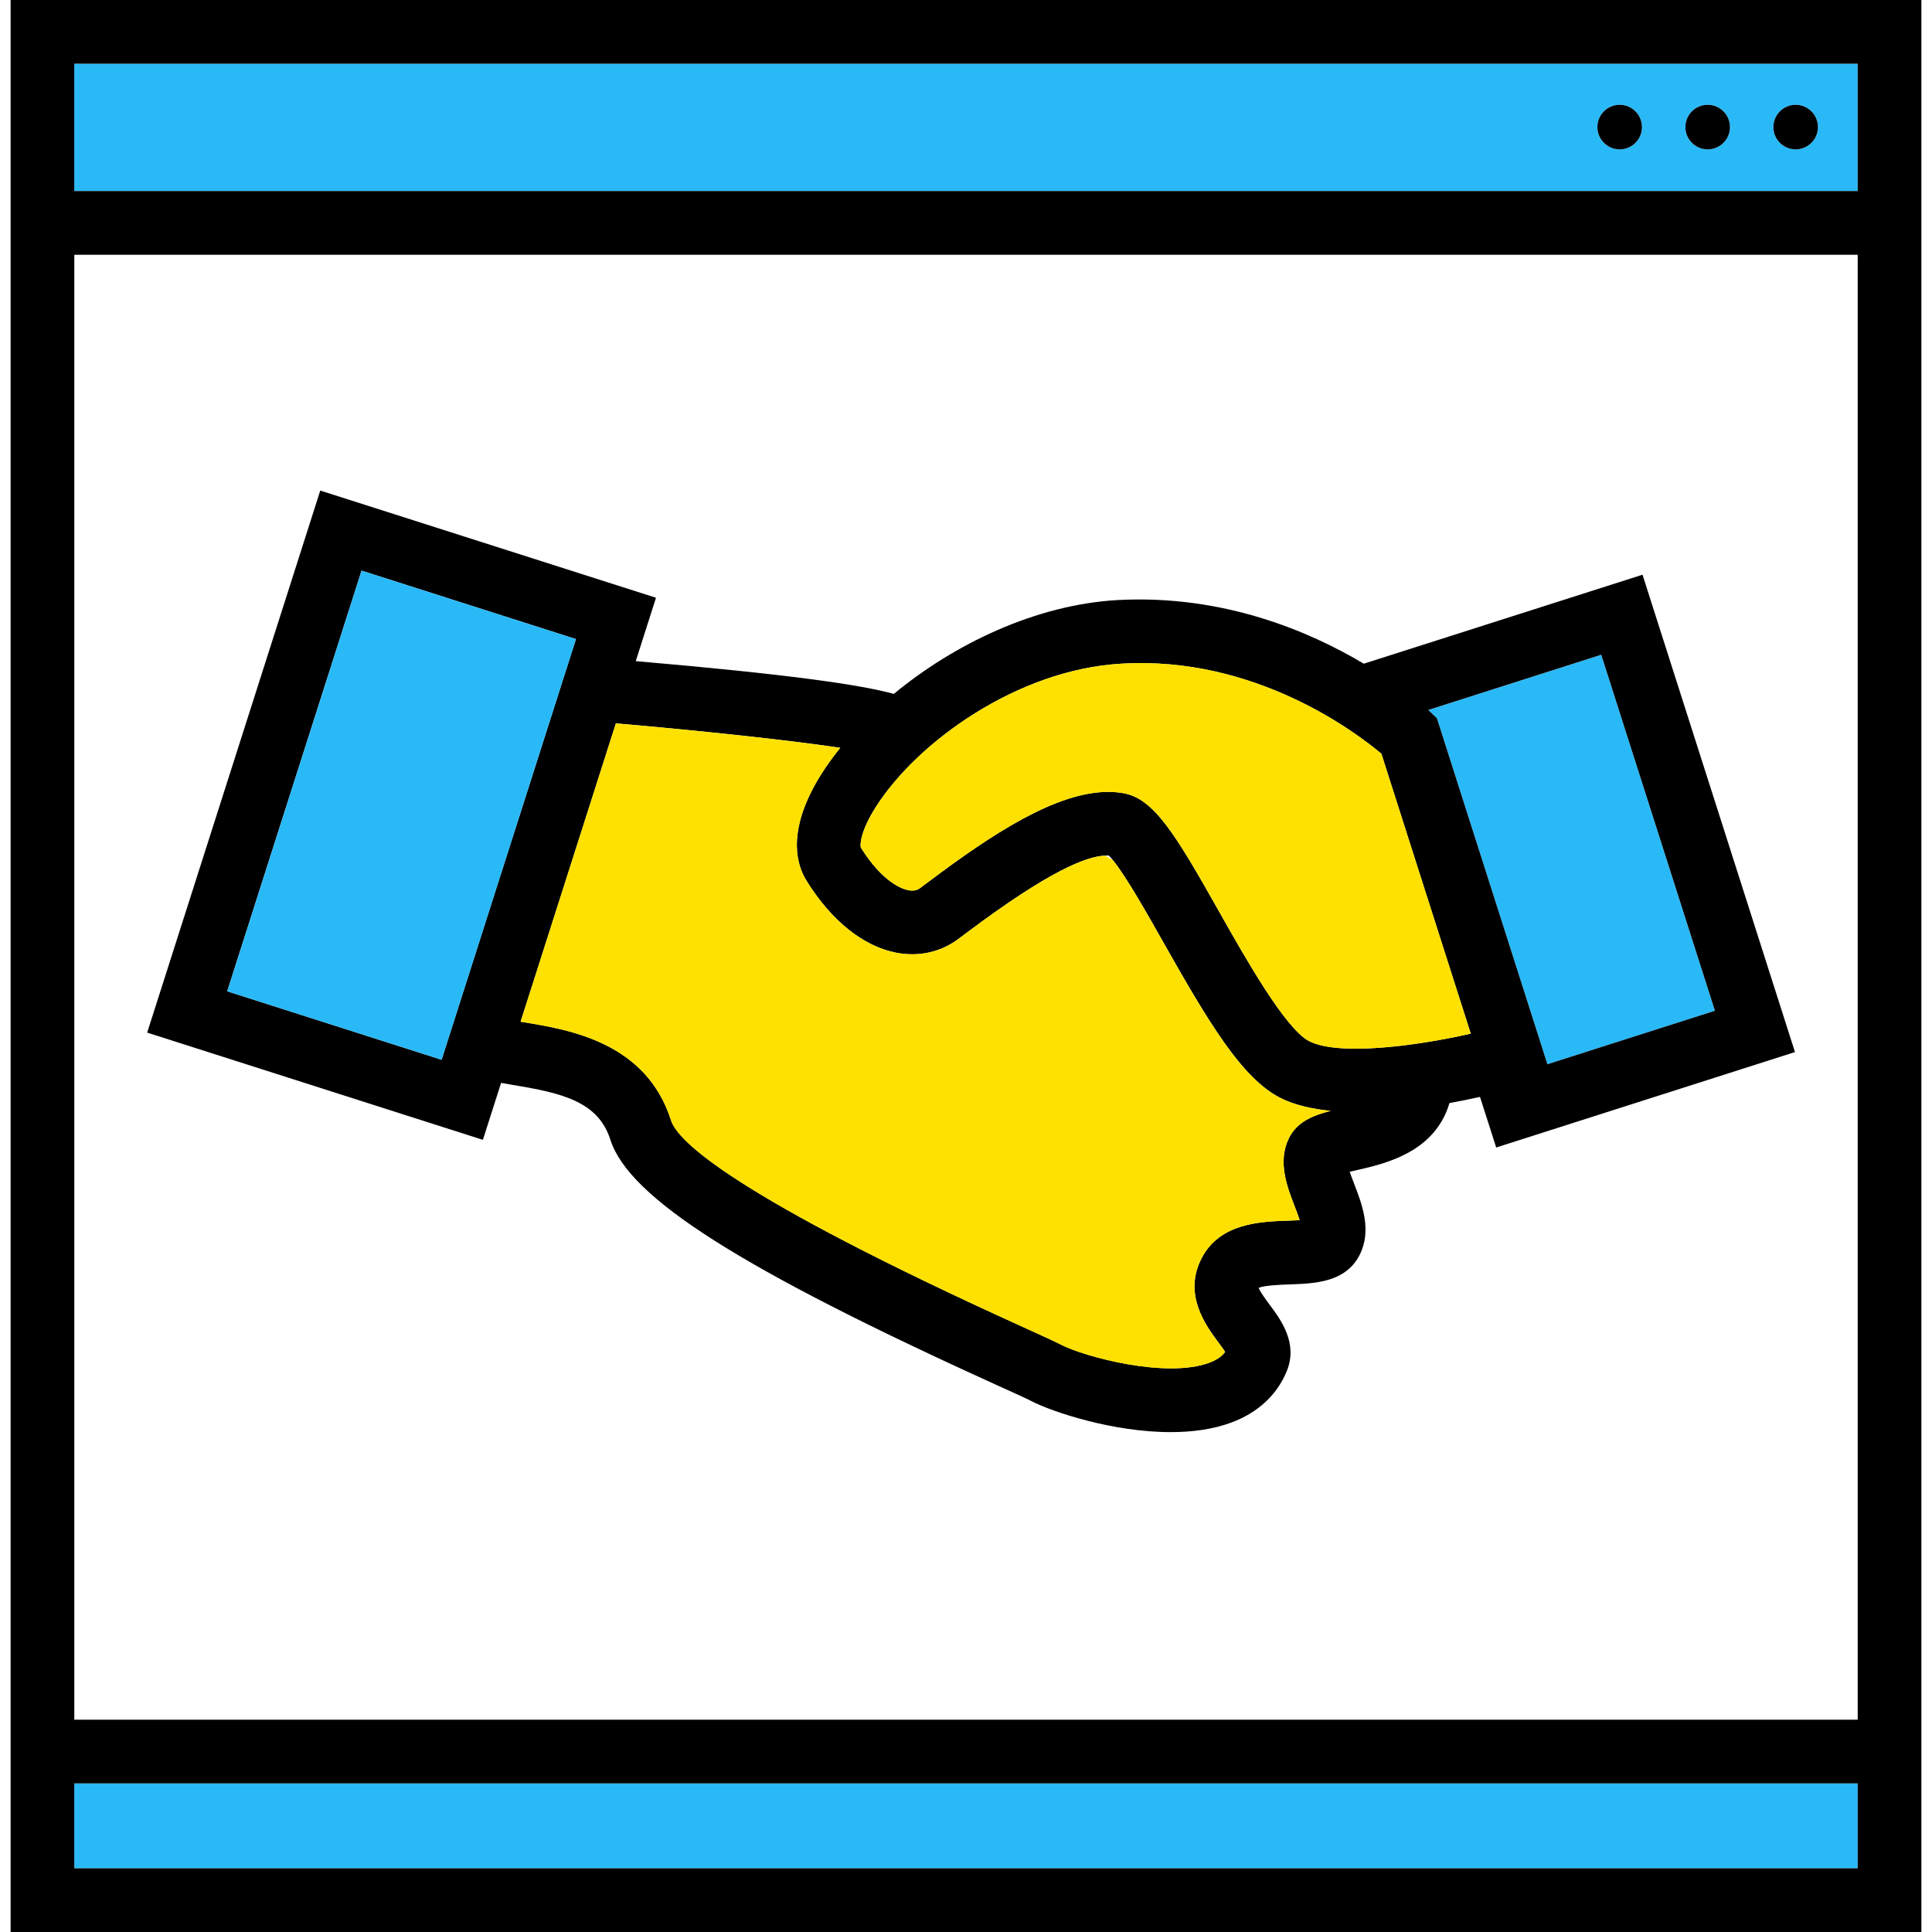
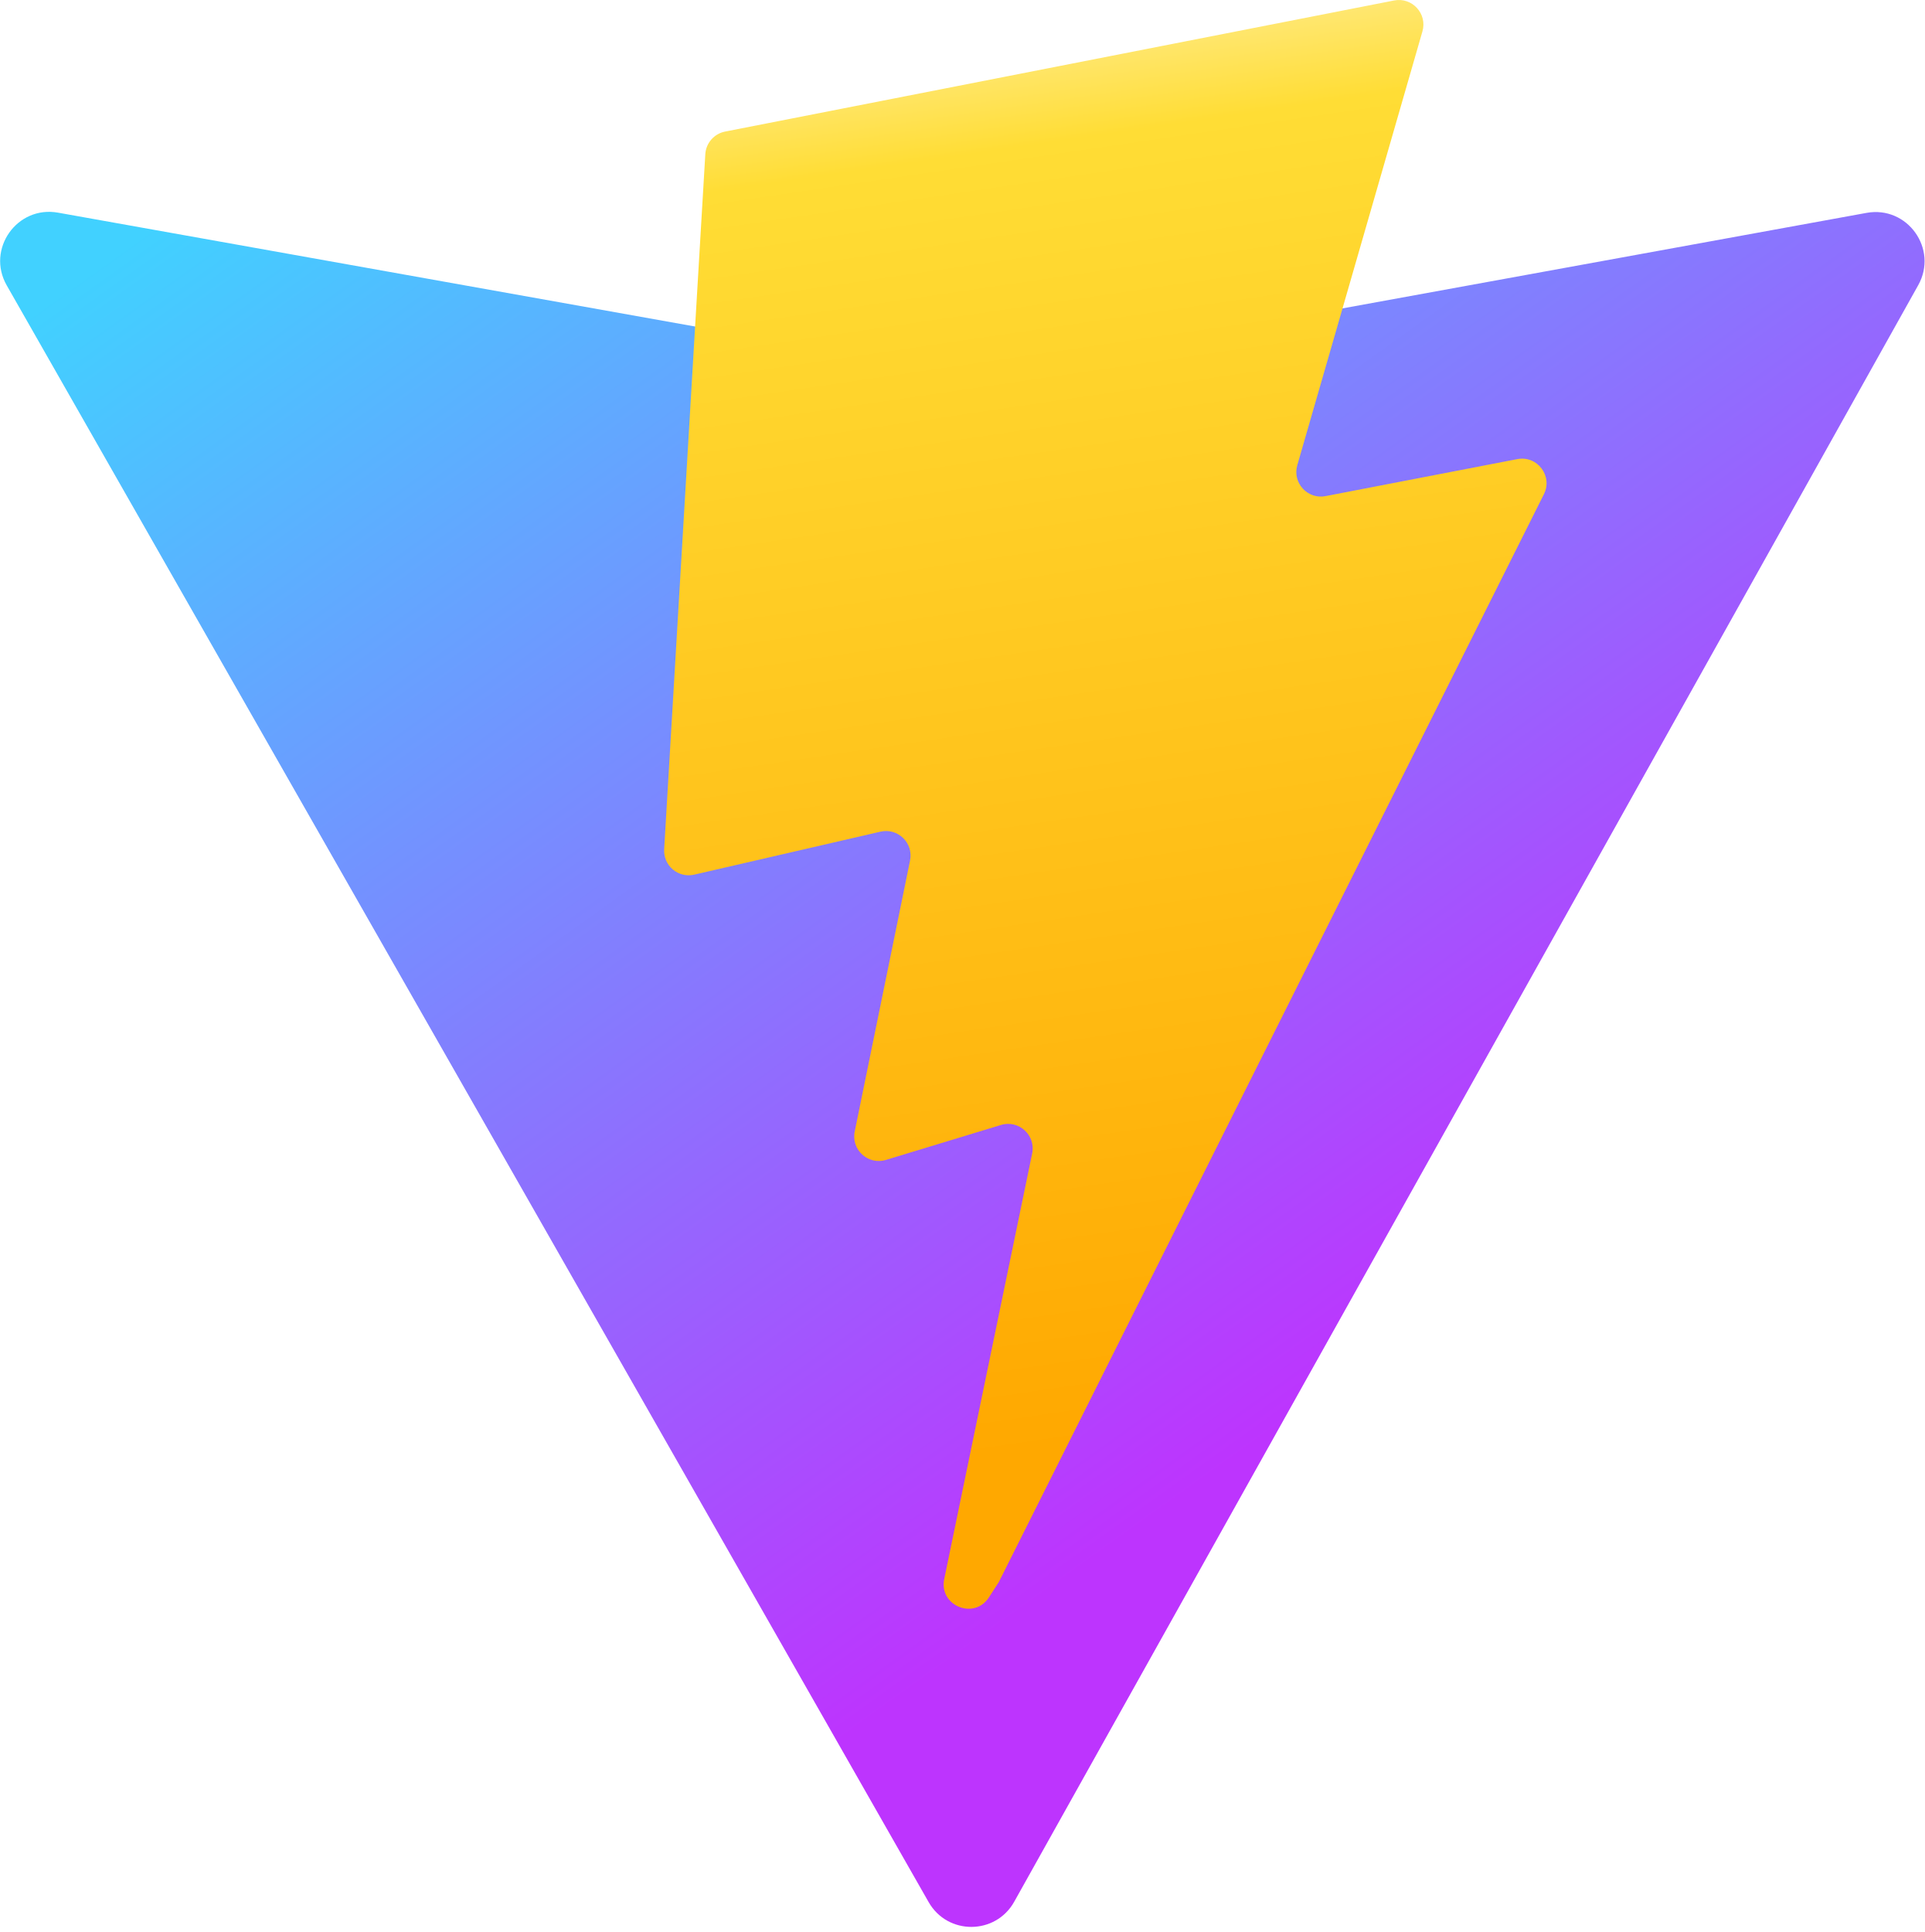
- <svg xmlns="http://www.w3.org/2000/svg" version="1.1" id="Capa_1" viewBox="0 0 91 91" xml:space="preserve">
-   <g>
-     <rect x="3.5" y="84" style="fill:#2AB9F7;" width="84" height="4" />
-     <path style="fill:#2AB9F7;" d="M3.5,9h84V3h-84V9z M84.578,4.936c0.58,0,1.049,0.47,1.049,1.049c0,0.58-0.47,1.05-1.049,1.05   s-1.049-0.47-1.049-1.05C83.528,5.406,83.998,4.936,84.578,4.936z M80.434,4.936c0.58,0,1.049,0.47,1.049,1.049   c0,0.58-0.47,1.05-1.049,1.05s-1.049-0.47-1.049-1.05C79.384,5.406,79.854,4.936,80.434,4.936z M76.289,4.936   c0.58,0,1.049,0.47,1.049,1.049c0,0.58-0.47,1.05-1.049,1.05c-0.58,0-1.049-0.47-1.049-1.05C75.24,5.406,75.709,4.936,76.289,4.936   z" />
-     <path d="M0.5,0v9l0,0v3l0,0v69l0,0v3l0,0v7h90V0H0.5z M3.5,84h84v4h-84V84z M87.5,9h-84V3h84V9z M3.5,12h84v69h-84V12z" />
-     <circle cx="76.289" cy="5.986" r="1.049" />
-     <circle cx="80.434" cy="5.986" r="1.049" />
-     <circle cx="84.578" cy="5.986" r="1.049" />
-     <path style="fill:#2AB9F7;" d="M67.269,33.443c0.069,0.062,0.117,0.107,0.134,0.123l0.276,0.265l5.205,16.298l7.891-2.52   L75.42,30.84L67.269,33.443z" />
-     <path d="M70.473,54.049l14.073-4.495L77.365,27.07l-13.128,4.191c-2.601-1.549-6.647-3.261-11.59-2.998   c-3.878,0.22-7.709,2.078-10.546,4.42c-1.604-0.437-4.942-0.92-12.156-1.543l0.953-2.985l-15.813-5.049L6.932,48.637l15.813,5.051   l0.857-2.684c0.184,0.032,0.353,0.067,0.55,0.099c2.332,0.379,4.026,0.785,4.598,2.58c0.871,2.737,6.144,6.086,18.2,11.557   c0.808,0.366,1.39,0.629,1.641,0.759c0.949,0.491,3.801,1.456,6.548,1.456c0.995,0,1.976-0.126,2.848-0.447   c1.257-0.464,2.165-1.303,2.623-2.429c0.537-1.316-0.278-2.413-0.817-3.138c-0.167-0.226-0.436-0.586-0.51-0.78   c0.282-0.123,1.041-0.149,1.464-0.164c1.167-0.04,2.621-0.09,3.284-1.369c0.602-1.164,0.128-2.393-0.252-3.379   c-0.063-0.164-0.142-0.369-0.206-0.557c0.102-0.023,0.205-0.048,0.297-0.068c1.236-0.283,3.104-0.711,4.045-2.331   c0.152-0.262,0.27-0.541,0.355-0.836c0.518-0.094,1.004-0.194,1.44-0.292L70.473,54.049z M31.608,52.772   c-1.173-3.688-4.805-4.278-6.975-4.631c-0.037-0.006-0.074-0.013-0.111-0.019l4.487-14.051c3.988,0.345,8.128,0.786,10.568,1.152   c-0.524,0.652-0.971,1.309-1.305,1.953c-1.115,2.148-0.765,3.536-0.275,4.322c1.17,1.877,2.667,3.075,4.215,3.375   c1.042,0.202,2.067-0.018,2.888-0.618l0.474-0.353c3.767-2.829,5.59-3.58,6.489-3.601c0.053-0.001,0.114-0.01,0.161-0.006   c0.06,0.057,0.13,0.14,0.202,0.228c0.616,0.757,1.645,2.577,2.365,3.853c2.161,3.828,3.71,6.405,5.494,7.325   c0.668,0.345,1.498,0.532,2.394,0.621c-0.824,0.21-1.599,0.51-1.981,1.31c-0.523,1.098-0.076,2.259,0.284,3.191   c0.07,0.181,0.165,0.428,0.236,0.646c-0.192,0.013-0.403,0.02-0.573,0.025c-1.27,0.044-3.189,0.109-4.046,1.767   c-0.887,1.713,0.202,3.179,0.787,3.966c0.099,0.132,0.23,0.309,0.32,0.447c-0.125,0.173-0.343,0.362-0.755,0.514   c-2.021,0.746-5.858-0.276-6.981-0.857c-0.273-0.142-0.904-0.43-1.78-0.827C34.478,56.285,31.915,53.737,31.608,52.772z    M27.128,30.102L20.8,49.916l-10.098-3.225l6.328-19.814L27.128,30.102z M61.659,49.037c-1.12-0.578-3.007-3.921-4.256-6.134   c-2.005-3.552-3.033-5.271-4.459-5.537c-0.243-0.045-0.492-0.066-0.748-0.066c-2.46,0-5.489,2.001-8.425,4.206l-0.441,0.329   c-0.094,0.067-0.253,0.152-0.548,0.095c-0.262-0.051-1.198-0.346-2.234-2.007c-0.042-0.105-0.043-0.74,0.712-1.924   c1.954-3.061,6.668-6.463,11.558-6.739c6.315-0.381,11.092,3.271,12.247,4.242l4.21,13.184   C66.51,49.311,62.999,49.728,61.659,49.037z M72.885,50.128L67.68,33.83l-0.276-0.265c-0.017-0.016-0.065-0.061-0.134-0.123   l8.151-2.603l5.355,16.769L72.885,50.128z" />
-     <rect x="8.515" y="33.096" transform="matrix(-0.3042 0.9526 -0.9526 -0.3042 61.246 32.0594)" style="fill:#2AB9F7;" width="20.8" height="10.6" />
-     <path style="fill:#FFE101;" d="M56.95,64.191c0.412-0.151,0.63-0.341,0.755-0.514c-0.09-0.139-0.221-0.315-0.32-0.447   c-0.585-0.787-1.674-2.253-0.787-3.966c0.857-1.657,2.776-1.723,4.046-1.767c0.169-0.006,0.38-0.013,0.573-0.025   c-0.072-0.219-0.167-0.466-0.236-0.646c-0.359-0.933-0.807-2.094-0.284-3.191c0.382-0.8,1.157-1.1,1.981-1.31   c-0.896-0.09-1.726-0.276-2.394-0.621c-1.783-0.92-3.333-3.497-5.494-7.325c-0.72-1.276-1.749-3.096-2.365-3.853l-0.363-0.222   c-0.899,0.021-2.722,0.772-6.489,3.601l-0.474,0.353c-0.821,0.601-1.846,0.82-2.888,0.618c-1.548-0.3-3.045-1.498-4.215-3.375   c-0.49-0.786-0.839-2.174,0.275-4.322c0.334-0.644,0.781-1.301,1.305-1.953c-2.44-0.366-6.58-0.807-10.568-1.152l-4.487,14.051   c0.037,0.006,0.074,0.013,0.111,0.019c2.17,0.353,5.802,0.942,6.975,4.631c0.307,0.965,2.87,3.513,16.582,9.734   c0.876,0.397,1.506,0.686,1.78,0.827C51.092,63.915,54.929,64.938,56.95,64.191z" />
-     <path style="fill:#FFE101;" d="M69.275,48.686l-4.21-13.184c-1.155-0.971-5.932-4.623-12.247-4.242   c-4.89,0.276-9.604,3.679-11.558,6.739c-0.755,1.184-0.753,1.818-0.712,1.924c1.036,1.661,1.972,1.956,2.234,2.007   c0.295,0.058,0.454-0.027,0.548-0.095l0.441-0.329c2.936-2.205,5.965-4.206,8.425-4.206c0.256,0,0.505,0.021,0.748,0.066   c1.427,0.266,2.454,1.985,4.459,5.537c1.249,2.213,3.136,5.556,4.256,6.134C62.999,49.728,66.51,49.311,69.275,48.686z" />
-   </g>
+ <svg xmlns="http://www.w3.org/2000/svg" aria-hidden="true" role="img" class="iconify iconify--logos" width="31.88" height="32" preserveAspectRatio="xMidYMid meet" viewBox="0 0 256 257">
+   <defs>
+     <linearGradient id="IconifyId1813088fe1fbc01fb466" x1="-.828%" x2="57.636%" y1="7.652%" y2="78.411%">
+       <stop offset="0%" stop-color="#41D1FF" />
+       <stop offset="100%" stop-color="#BD34FE" />
+     </linearGradient>
+     <linearGradient id="IconifyId1813088fe1fbc01fb467" x1="43.376%" x2="50.316%" y1="2.242%" y2="89.03%">
+       <stop offset="0%" stop-color="#FFEA83" />
+       <stop offset="8.333%" stop-color="#FFDD35" />
+       <stop offset="100%" stop-color="#FFA800" />
+     </linearGradient>
+   </defs>
+   <path fill="url(#IconifyId1813088fe1fbc01fb466)" d="M255.153 37.938L134.897 252.976c-2.483 4.44-8.862 4.466-11.382.048L.875 37.958c-2.746-4.814 1.371-10.646 6.827-9.67l120.385 21.517a6.537 6.537 0 0 0 2.322-.004l117.867-21.483c5.438-.991 9.574 4.796 6.877 9.62Z" />
+   <path fill="url(#IconifyId1813088fe1fbc01fb467)" d="M185.432.063L96.44 17.501a3.268 3.268 0 0 0-2.634 3.014l-5.474 92.456a3.268 3.268 0 0 0 3.997 3.378l24.777-5.718c2.318-.535 4.413 1.507 3.936 3.838l-7.361 36.047c-.495 2.426 1.782 4.5 4.151 3.78l15.304-4.649c2.372-.72 4.652 1.36 4.15 3.788l-11.698 56.621c-.732 3.542 3.979 5.473 5.943 2.437l1.313-2.028l72.516-144.72c1.215-2.423-.88-5.186-3.54-4.672l-25.505 4.922c-2.396.462-4.435-1.77-3.759-4.114l16.646-57.705c.677-2.35-1.37-4.583-3.769-4.113Z" />
</svg>
